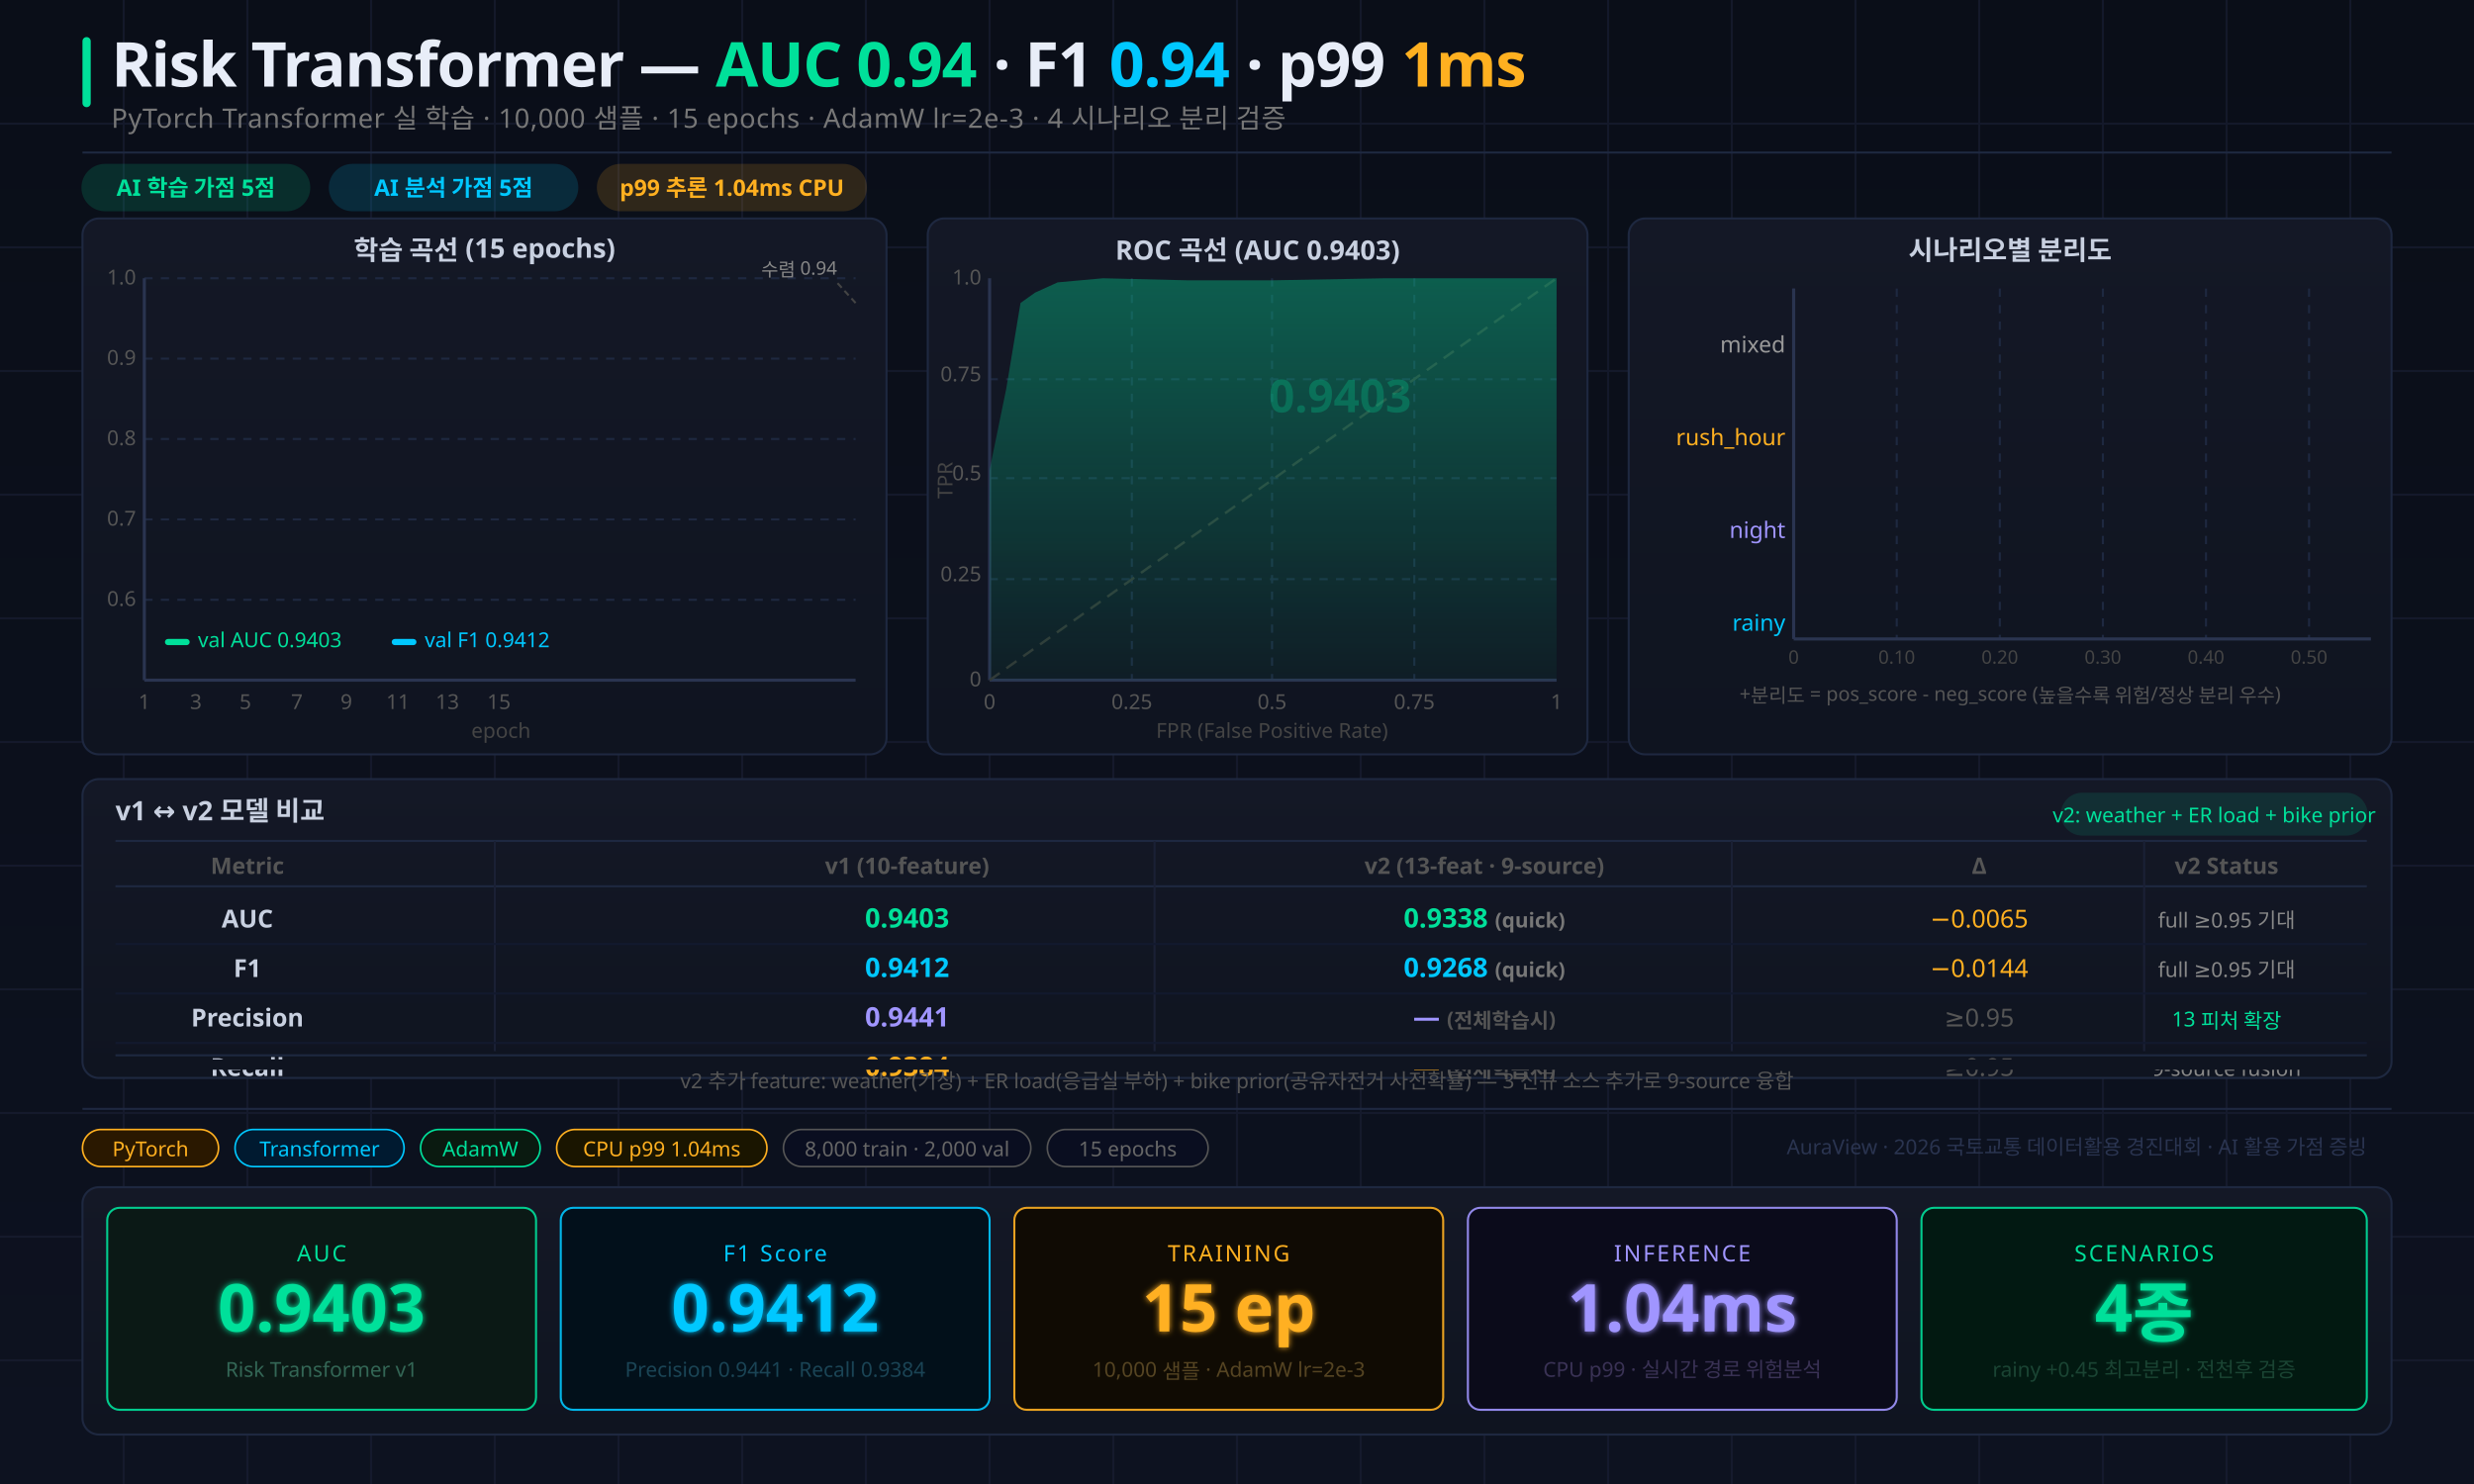
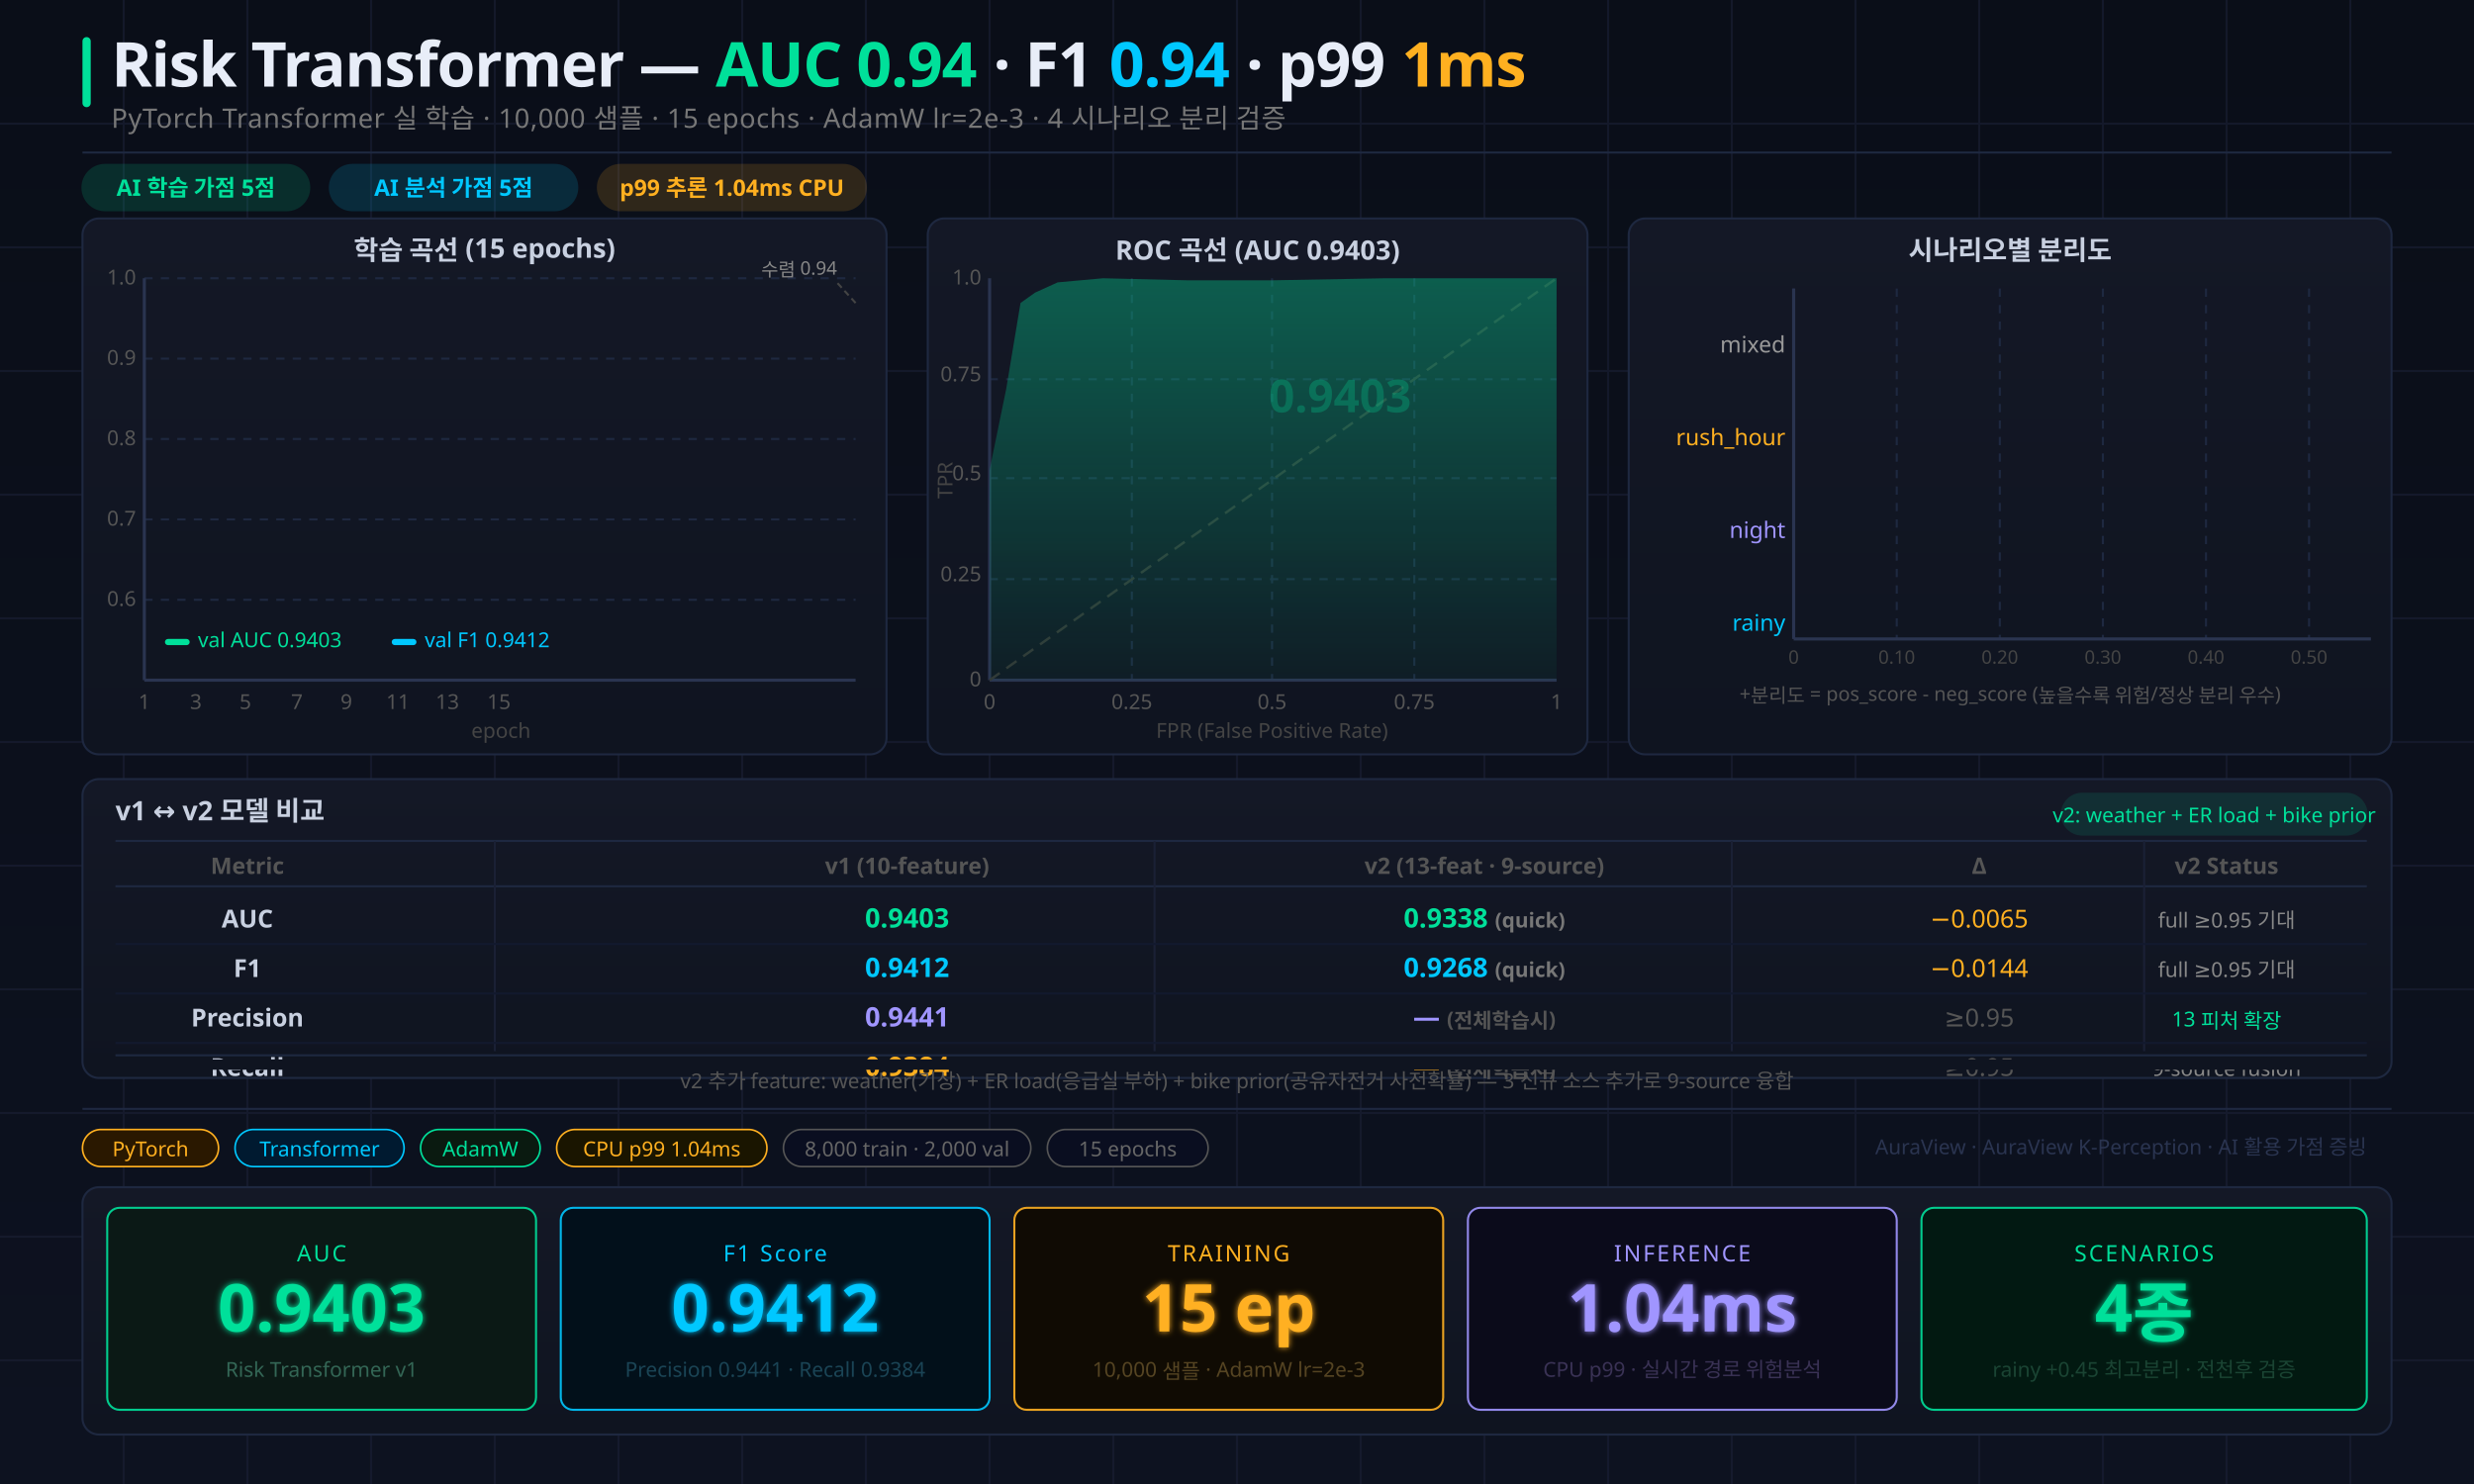
<svg xmlns="http://www.w3.org/2000/svg" viewBox="0 0 1200 720" width="1200" height="720" style="font-family:'Apple SD Gothic Neo','Malgun Gothic','Noto Sans KR',sans-serif;">
  <defs>
    <linearGradient id="bgGrad" x1="0" y1="0" x2="0" y2="1">
      <stop offset="0%" stop-color="#0A0E18" />
      <stop offset="100%" stop-color="#0D1220" />
    </linearGradient>
    <linearGradient id="aucFill" x1="0" y1="0" x2="0" y2="1">
      <stop offset="0%" stop-color="#00E09A" stop-opacity="0.35" />
      <stop offset="100%" stop-color="#00E09A" stop-opacity="0.04" />
    </linearGradient>
    <linearGradient id="panelBg" x1="0" y1="0" x2="0" y2="1">
      <stop offset="0%" stop-color="#141826" />
      <stop offset="100%" stop-color="#0F1420" />
    </linearGradient>
    <filter id="glow" x="-20%" y="-20%" width="140%" height="140%">
      <feGaussianBlur stdDeviation="2.5" result="blur" />
      <feMerge>
        <feMergeNode in="blur" />
        <feMergeNode in="SourceGraphic" />
      </feMerge>
    </filter>
    <filter id="softGlow" x="-10%" y="-10%" width="120%" height="120%">
      <feGaussianBlur stdDeviation="1.5" result="blur" />
      <feMerge>
        <feMergeNode in="blur" />
        <feMergeNode in="SourceGraphic" />
      </feMerge>
    </filter>
    <clipPath id="lcClip">
      <rect x="55" y="110" width="365" height="240" />
    </clipPath>
    <clipPath id="rocClip">
      <rect x="462" y="110" width="300" height="240" />
    </clipPath>
    <clipPath id="barClip">
      <rect x="802" y="110" width="350" height="240" />
    </clipPath>
  </defs>
  <rect width="1200" height="720" fill="url(#bgGrad)" />
  <g stroke="#1A2035" stroke-width="1" opacity="0.6">
    <line x1="60" y1="0" x2="60" y2="720" />
    <line x1="120" y1="0" x2="120" y2="720" />
    <line x1="180" y1="0" x2="180" y2="720" />
    <line x1="240" y1="0" x2="240" y2="720" />
    <line x1="300" y1="0" x2="300" y2="720" />
    <line x1="360" y1="0" x2="360" y2="720" />
    <line x1="420" y1="0" x2="420" y2="720" />
    <line x1="480" y1="0" x2="480" y2="720" />
    <line x1="540" y1="0" x2="540" y2="720" />
    <line x1="600" y1="0" x2="600" y2="720" />
    <line x1="660" y1="0" x2="660" y2="720" />
    <line x1="720" y1="0" x2="720" y2="720" />
    <line x1="780" y1="0" x2="780" y2="720" />
    <line x1="840" y1="0" x2="840" y2="720" />
    <line x1="900" y1="0" x2="900" y2="720" />
    <line x1="960" y1="0" x2="960" y2="720" />
    <line x1="1020" y1="0" x2="1020" y2="720" />
    <line x1="1080" y1="0" x2="1080" y2="720" />
    <line x1="1140" y1="0" x2="1140" y2="720" />
    <line x1="0" y1="60" x2="1200" y2="60" />
    <line x1="0" y1="120" x2="1200" y2="120" />
    <line x1="0" y1="180" x2="1200" y2="180" />
    <line x1="0" y1="240" x2="1200" y2="240" />
    <line x1="0" y1="300" x2="1200" y2="300" />
    <line x1="0" y1="360" x2="1200" y2="360" />
    <line x1="0" y1="420" x2="1200" y2="420" />
    <line x1="0" y1="480" x2="1200" y2="480" />
    <line x1="0" y1="540" x2="1200" y2="540" />
    <line x1="0" y1="600" x2="1200" y2="600" />
    <line x1="0" y1="660" x2="1200" y2="660" />
  </g>
  <rect x="40" y="18" width="4" height="34" rx="2" fill="#00E09A" />
  <text x="54" y="42" font-size="30" font-weight="900" fill="#E8EDF8" letter-spacing="-0.5">
    Risk Transformer —
    <tspan fill="#00E09A"> AUC 0.94</tspan>
    <tspan fill="#E8EDF8"> · F1 </tspan>
    <tspan fill="#00C8FF">0.94</tspan>
    <tspan fill="#E8EDF8"> · p99 </tspan>
    <tspan fill="#FFB020">1ms</tspan>
  </text>
  <text x="54" y="62" font-size="13" fill="#777" letter-spacing="0.3">
    PyTorch Transformer 실 학습 · 10,000 샘플 · 15 epochs · AdamW lr=2e-3 · 4 시나리오 분리 검증
  </text>
  <line x1="40" y1="74" x2="1160" y2="74" stroke="#1E2840" stroke-width="1" />
  <rect x="40" y="80" width="110" height="22" rx="11" fill="#00E09A" opacity="0.15" stroke="#00E09A" stroke-width="1" />
  <text x="95" y="95" font-size="11" fill="#00E09A" text-anchor="middle" font-weight="700">AI 학습 가점 5점</text>
  <rect x="160" y="80" width="120" height="22" rx="11" fill="#00C8FF" opacity="0.15" stroke="#00C8FF" stroke-width="1" />
  <text x="220" y="95" font-size="11" fill="#00C8FF" text-anchor="middle" font-weight="700">AI 분석 가점 5점</text>
  <rect x="290" y="80" width="130" height="22" rx="11" fill="#FFB020" opacity="0.15" stroke="#FFB020" stroke-width="1" />
  <text x="355" y="95" font-size="11" fill="#FFB020" text-anchor="middle" font-weight="700">p99 추론 1.04ms CPU</text>
  <rect x="40" y="106" width="390" height="260" rx="8" fill="url(#panelBg)" stroke="#1E2840" stroke-width="1" />
  <text x="235" y="126" font-size="13" font-weight="700" fill="#C8D0E0" text-anchor="middle">학습 곡선 (15 epochs)</text>
  <g stroke="#1E2840" stroke-width="1" stroke-dasharray="4,4">
    <line x1="70" y1="291" x2="415" y2="291" />
    <line x1="70" y1="252" x2="415" y2="252" />
    <line x1="70" y1="213" x2="415" y2="213" />
    <line x1="70" y1="174" x2="415" y2="174" />
    <line x1="70" y1="135" x2="415" y2="135" />
  </g>
  <g font-size="10" fill="#555" text-anchor="end">
    <text x="66" y="294">0.6</text>
    <text x="66" y="255">0.7</text>
    <text x="66" y="216">0.8</text>
    <text x="66" y="177">0.9</text>
    <text x="66" y="138">1.0</text>
  </g>
  <line x1="70" y1="135" x2="70" y2="330" stroke="#2A3450" stroke-width="1.5" />
  <line x1="70" y1="330" x2="415" y2="330" stroke="#2A3450" stroke-width="1.5" />
  <g font-size="10" fill="#555" text-anchor="middle">
    <text x="70" y="344">1</text>
    <text x="95" y="344">3</text>
    <text x="119" y="344">5</text>
    <text x="144" y="344">7</text>
    <text x="168" y="344">9</text>
    <text x="193" y="344">11</text>
    <text x="217" y="344">13</text>
    <text x="242" y="344">15</text>
  </g>
  <text x="243" y="358" font-size="10" fill="#444" text-anchor="middle">epoch</text>
  <path id="aucLine" d="M70,252 L95,222 L119,205 L144,188 L168,178 L193,171 L218,165 L243,159 L267,155 L292,152 L316,150 L341,148 L366,147 L390,147 L415,147" stroke="#00E09A" stroke-width="2.5" fill="none" filter="url(#softGlow)" stroke-dasharray="600" stroke-dashoffset="600">
    <animate attributeName="stroke-dashoffset" from="600" to="0" dur="2s" begin="0.3s" fill="freeze" calcMode="spline" keySplines="0.4 0 0.2 1" />
  </path>
  <path id="f1Line" d="M70,256 L95,226 L119,209 L144,193 L168,181 L193,174 L218,168 L243,163 L267,158 L292,155 L316,152 L341,149 L366,148 L390,147 L415,147" stroke="#00C8FF" stroke-width="2.5" fill="none" filter="url(#softGlow)" stroke-dasharray="600" stroke-dashoffset="600">
    <animate attributeName="stroke-dashoffset" from="600" to="0" dur="2s" begin="0.5s" fill="freeze" calcMode="spline" keySplines="0.4 0 0.2 1" />
  </path>
  <g fill="#00E09A" opacity="0">
    <circle cx="70" cy="252" r="3.5" />
    <circle cx="95" cy="222" r="3.5" />
    <circle cx="119" cy="205" r="3.5" />
    <circle cx="144" cy="188" r="3.5" />
    <circle cx="168" cy="178" r="3.5" />
    <circle cx="193" cy="171" r="3.5" />
    <circle cx="218" cy="165" r="3.5" />
    <circle cx="243" cy="159" r="3.5" />
    <circle cx="267" cy="155" r="3.5" />
    <circle cx="292" cy="152" r="3.5" />
    <circle cx="316" cy="150" r="3.5" />
    <circle cx="341" cy="148" r="3.5" />
    <circle cx="366" cy="147" r="3.5" />
    <circle cx="390" cy="147" r="3.5" />
    <circle cx="415" cy="147" r="3.5" />
    <animate attributeName="opacity" from="0" to="1" dur="0.5s" begin="2.3s" fill="freeze" />
  </g>
  <g fill="#00C8FF" opacity="0">
    <circle cx="70" cy="256" r="3" />
    <circle cx="95" cy="226" r="3" />
    <circle cx="119" cy="209" r="3" />
    <circle cx="144" cy="193" r="3" />
    <circle cx="168" cy="181" r="3" />
    <circle cx="193" cy="174" r="3" />
    <circle cx="218" cy="168" r="3" />
    <circle cx="243" cy="163" r="3" />
    <circle cx="267" cy="158" r="3" />
    <circle cx="292" cy="155" r="3" />
    <circle cx="316" cy="152" r="3" />
    <circle cx="341" cy="149" r="3" />
    <circle cx="366" cy="148" r="3" />
    <circle cx="390" cy="147" r="3" />
    <circle cx="415" cy="147" r="3" />
    <animate attributeName="opacity" from="0" to="1" dur="0.5s" begin="2.5s" fill="freeze" />
  </g>
  <rect x="80" y="310" width="12" height="3" rx="1.5" fill="#00E09A" />
  <text x="96" y="314" font-size="10" fill="#00E09A">val AUC 0.9403</text>
  <rect x="190" y="310" width="12" height="3" rx="1.5" fill="#00C8FF" />
  <text x="206" y="314" font-size="10" fill="#00C8FF">val F1 0.9412</text>
  <line x1="415" y1="147" x2="405" y2="136" stroke="#444" stroke-width="1" stroke-dasharray="3,2" />
  <text x="406" y="134" font-size="9" fill="#888" text-anchor="end">수렴 0.94</text>
  <rect x="450" y="106" width="320" height="260" rx="8" fill="url(#panelBg)" stroke="#1E2840" stroke-width="1" />
  <text x="610" y="126" font-size="13" font-weight="700" fill="#C8D0E0" text-anchor="middle">ROC 곡선 (AUC 0.9403)</text>
  <g stroke="#1E2840" stroke-width="1" stroke-dasharray="4,4">
    <line x1="480" y1="232" x2="755" y2="232" />
    <line x1="617" y1="135" x2="617" y2="330" />
    <line x1="480" y1="184" x2="755" y2="184" />
    <line x1="480" y1="281" x2="755" y2="281" />
    <line x1="549" y1="135" x2="549" y2="330" />
    <line x1="686" y1="135" x2="686" y2="330" />
  </g>
  <line x1="480" y1="330" x2="755" y2="330" stroke="#2A3450" stroke-width="1.5" />
  <line x1="480" y1="135" x2="480" y2="330" stroke="#2A3450" stroke-width="1.5" />
  <g font-size="10" fill="#555">
    <text x="480" y="344" text-anchor="middle">0</text>
    <text x="549" y="344" text-anchor="middle">0.25</text>
    <text x="617" y="344" text-anchor="middle">0.5</text>
    <text x="686" y="344" text-anchor="middle">0.75</text>
    <text x="755" y="344" text-anchor="middle">1</text>
  </g>
  <g font-size="10" fill="#555" text-anchor="end">
    <text x="476" y="333">0</text>
    <text x="476" y="282">0.25</text>
    <text x="476" y="233">0.5</text>
    <text x="476" y="185">0.75</text>
    <text x="476" y="138">1.0</text>
  </g>
  <text x="617" y="358" font-size="10" fill="#444" text-anchor="middle">FPR (False Positive Rate)</text>
  <text x="462" y="233" font-size="10" fill="#444" text-anchor="middle" transform="rotate(-90,462,233)">TPR</text>
  <line x1="480" y1="330" x2="755" y2="135" stroke="#333" stroke-width="1.2" stroke-dasharray="6,4" />
  <path d="M480,330 L480,228 L488,189 L495,147 L502,142 L513,137 L535,135 L576,136 L617,136 L672,135 L755,135 L755,330 Z" fill="url(#aucFill)" stroke="none" />
  <path id="rocCurve" d="M480,330 L480,228 L488,189 L495,147 L502,142 L513,137 L535,135 L576,136 L617,136 L672,135 L755,135" stroke="#00E09A" stroke-width="2.5" fill="none" filter="url(#softGlow)" stroke-dasharray="700" stroke-dashoffset="700">
    <animate attributeName="stroke-dashoffset" from="700" to="0" dur="2s" begin="0.8s" fill="freeze" calcMode="spline" keySplines="0.4 0 0.2 1" />
  </path>
  <circle cx="495" cy="147" r="5" fill="#FFB020" stroke="#0A0E18" stroke-width="2" opacity="0">
    <animate attributeName="opacity" from="0" to="1" dur="0.4s" begin="2.8s" fill="freeze" />
  </circle>
  <line x1="495" y1="147" x2="530" y2="130" stroke="#FFB020" stroke-width="1" stroke-dasharray="3,2" opacity="0">
    <animate attributeName="opacity" from="0" to="1" dur="0.4s" begin="2.8s" fill="freeze" />
  </line>
  <text x="532" y="129" font-size="9" fill="#FFB020" opacity="0">
    FPR=0.056 TPR=0.938
    <animate attributeName="opacity" from="0" to="1" dur="0.4s" begin="2.8s" fill="freeze" />
  </text>
  <text x="650" y="200" font-size="22" font-weight="900" fill="#00E09A" opacity="0.25" text-anchor="middle">0.9403</text>
  <rect x="790" y="106" width="370" height="260" rx="8" fill="url(#panelBg)" stroke="#1E2840" stroke-width="1" />
  <text x="975" y="126" font-size="13" font-weight="700" fill="#C8D0E0" text-anchor="middle">시나리오별 분리도</text>
  <g stroke="#1E2840" stroke-width="1" stroke-dasharray="4,4">
    <line x1="870" y1="140" x2="870" y2="310" />
    <line x1="920" y1="140" x2="920" y2="310" />
    <line x1="970" y1="140" x2="970" y2="310" />
    <line x1="1020" y1="140" x2="1020" y2="310" />
    <line x1="1070" y1="140" x2="1070" y2="310" />
    <line x1="1120" y1="140" x2="1120" y2="310" />
  </g>
  <g font-size="9" fill="#444" text-anchor="middle">
    <text x="870" y="322">0</text>
    <text x="920" y="322">0.10</text>
    <text x="970" y="322">0.20</text>
    <text x="1020" y="322">0.30</text>
    <text x="1070" y="322">0.40</text>
    <text x="1120" y="322">0.50</text>
  </g>
  <line x1="870" y1="140" x2="870" y2="310" stroke="#2A3450" stroke-width="1.5" />
  <line x1="870" y1="310" x2="1150" y2="310" stroke="#2A3450" stroke-width="1.5" />
  <text x="866" y="171" font-size="11" fill="#999" text-anchor="end">mixed</text>
  <rect x="870" y="152" width="0" height="28" rx="3" fill="#888">
    <animate attributeName="width" from="0" to="195" dur="1s" begin="0.5s" fill="freeze" calcMode="spline" keySplines="0.4 0 0.2 1" />
  </rect>
  <text x="1070" y="171" font-size="12" font-weight="700" fill="#AAA" opacity="0">
    +0.39
    <animate attributeName="opacity" from="0" to="1" dur="0.4s" begin="1.5s" fill="freeze" />
  </text>
  <text x="866" y="216" font-size="11" fill="#FFB020" text-anchor="end">rush_hour</text>
  <rect x="870" y="197" width="0" height="28" rx="3" fill="#FFB020">
    <animate attributeName="width" from="0" to="210" dur="1s" begin="0.7s" fill="freeze" calcMode="spline" keySplines="0.4 0 0.2 1" />
  </rect>
  <text x="1085" y="216" font-size="12" font-weight="700" fill="#FFB020" opacity="0">
    +0.42
    <animate attributeName="opacity" from="0" to="1" dur="0.4s" begin="1.7s" fill="freeze" />
  </text>
  <text x="866" y="261" font-size="11" fill="#A095FF" text-anchor="end">night</text>
  <rect x="870" y="242" width="0" height="28" rx="3" fill="#A095FF">
    <animate attributeName="width" from="0" to="205" dur="1s" begin="0.9s" fill="freeze" calcMode="spline" keySplines="0.4 0 0.2 1" />
  </rect>
  <text x="1080" y="261" font-size="12" font-weight="700" fill="#A095FF" opacity="0">
    +0.41
    <animate attributeName="opacity" from="0" to="1" dur="0.4s" begin="1.9s" fill="freeze" />
  </text>
  <text x="866" y="306" font-size="11" fill="#00C8FF" text-anchor="end">rainy</text>
  <rect x="870" y="287" width="0" height="28" rx="3" fill="#00C8FF">
    <animate attributeName="width" from="0" to="225" dur="1s" begin="1.1s" fill="freeze" calcMode="spline" keySplines="0.4 0 0.2 1" />
  </rect>
  <text x="1100" y="306" font-size="12" font-weight="700" fill="#00C8FF" opacity="0">
    +0.45
    <animate attributeName="opacity" from="0" to="1" dur="0.4s" begin="2.1s" fill="freeze" />
  </text>
  <text x="975" y="340" font-size="9.5" fill="#555" text-anchor="middle">+분리도 = pos_score - neg_score (높을수록 위험/정상 분리 우수)</text>
  <rect x="40" y="378" width="1120" height="145" rx="8" fill="url(#panelBg)" stroke="#1E2840" stroke-width="1" />
  <text x="56" y="398" font-size="13" font-weight="700" fill="#C8D0E0">v1 ↔ v2 모델 비교</text>
  <rect x="1000" y="385" width="148" height="20" rx="10" fill="#00E09A" opacity="0.12" stroke="#00E09A" stroke-width="0.8" />
  <text x="1074" y="399" font-size="10" fill="#00E09A" text-anchor="middle">v2: weather + ER load + bike prior</text>
  <line x1="56" y1="408" x2="1148" y2="408" stroke="#1E2840" stroke-width="1" />
  <g font-size="11" font-weight="700" fill="#555">
    <text x="120" y="424" text-anchor="middle">Metric</text>
    <text x="440" y="424" text-anchor="middle">v1 (10-feature)</text>
    <text x="720" y="424" text-anchor="middle">v2 (13-feat · 9-source)</text>
    <text x="960" y="424" text-anchor="middle">Δ</text>
    <text x="1080" y="424" text-anchor="middle">v2 Status</text>
  </g>
  <line x1="56" y1="430" x2="1148" y2="430" stroke="#1E2840" stroke-width="1" />
  <g stroke="#1A2035" stroke-width="1">
    <line x1="240" y1="408" x2="240" y2="510" />
    <line x1="560" y1="408" x2="560" y2="510" />
    <line x1="840" y1="408" x2="840" y2="510" />
    <line x1="1040" y1="408" x2="1040" y2="510" />
  </g>
  <text x="120" y="450" font-size="12" fill="#C8D0E0" text-anchor="middle" font-weight="600">AUC</text>
  <text x="440" y="450" font-size="13" fill="#00E09A" text-anchor="middle" font-weight="700">0.9403</text>
  <text x="720" y="450" font-size="13" fill="#00E09A" text-anchor="middle" font-weight="700">0.9338 <tspan font-size="10" fill="#777">(quick)</tspan>
  </text>
  <text x="960" y="450" font-size="12" fill="#FFB020" text-anchor="middle">−0.0065</text>
  <text x="1080" y="450" font-size="10" fill="#888" text-anchor="middle">full ≥0.95 기대</text>
  <line x1="56" y1="458" x2="1148" y2="458" stroke="#12192E" stroke-width="1" />
  <text x="120" y="474" font-size="12" fill="#C8D0E0" text-anchor="middle" font-weight="600">F1</text>
  <text x="440" y="474" font-size="13" fill="#00C8FF" text-anchor="middle" font-weight="700">0.9412</text>
  <text x="720" y="474" font-size="13" fill="#00C8FF" text-anchor="middle" font-weight="700">0.9268 <tspan font-size="10" fill="#777">(quick)</tspan>
  </text>
  <text x="960" y="474" font-size="12" fill="#FFB020" text-anchor="middle">−0.0144</text>
  <text x="1080" y="474" font-size="10" fill="#888" text-anchor="middle">full ≥0.95 기대</text>
  <line x1="56" y1="482" x2="1148" y2="482" stroke="#12192E" stroke-width="1" />
  <text x="120" y="498" font-size="12" fill="#C8D0E0" text-anchor="middle" font-weight="600">Precision</text>
  <text x="440" y="498" font-size="13" fill="#A095FF" text-anchor="middle" font-weight="700">0.9441</text>
  <text x="720" y="498" font-size="13" fill="#A095FF" text-anchor="middle" font-weight="700">— <tspan font-size="10" fill="#555">(전체학습시)</tspan>
  </text>
  <text x="960" y="498" font-size="12" fill="#555" text-anchor="middle">≥0.95</text>
  <text x="1080" y="498" font-size="10" fill="#00E09A" text-anchor="middle">13 피처 확장</text>
  <line x1="56" y1="506" x2="1148" y2="506" stroke="#12192E" stroke-width="1" />
  <text x="120" y="522" font-size="12" fill="#C8D0E0" text-anchor="middle" font-weight="600">Recall</text>
  <text x="440" y="522" font-size="13" fill="#FFB020" text-anchor="middle" font-weight="700">0.9384</text>
  <text x="720" y="522" font-size="13" fill="#FFB020" text-anchor="middle" font-weight="700">— <tspan font-size="10" fill="#555">(전체학습시)</tspan>
  </text>
  <text x="960" y="522" font-size="12" fill="#555" text-anchor="middle">≥0.95</text>
  <text x="1080" y="522" font-size="10" fill="#888" text-anchor="middle">9-source fusion</text>
  <line x1="56" y1="512" x2="1148" y2="512" stroke="#1E2840" stroke-width="1" />
  <rect x="56" y="514" width="1092" height="5" rx="0" fill="#0F1420" />
  <text x="600" y="528" font-size="10" fill="#555" text-anchor="middle">v2 추가 feature: weather(기상) + ER load(응급실 부하) + bike prior(공유자전거 사전확률) — 3 신규 소스 추가로 9-source 융합</text>
  <line x1="40" y1="538" x2="1160" y2="538" stroke="#1E2840" stroke-width="1" />
  <g font-size="10" fill="#444">
    <rect x="40" y="548" width="66" height="18" rx="9" fill="#2A1800" stroke="#FFB020" stroke-width="0.8" />
    <text x="73" y="561" text-anchor="middle" fill="#FFB020">PyTorch</text>
    <rect x="114" y="548" width="82" height="18" rx="9" fill="#001A30" stroke="#00C8FF" stroke-width="0.8" />
    <text x="155" y="561" text-anchor="middle" fill="#00C8FF">Transformer</text>
    <rect x="204" y="548" width="58" height="18" rx="9" fill="#0A1A10" stroke="#00E09A" stroke-width="0.8" />
    <text x="233" y="561" text-anchor="middle" fill="#00E09A">AdamW</text>
    <rect x="270" y="548" width="102" height="18" rx="9" fill="#1A1500" stroke="#FFB020" stroke-width="0.8" />
    <text x="321" y="561" text-anchor="middle" fill="#FFB020">CPU p99 1.04ms</text>
    <rect x="380" y="548" width="120" height="18" rx="9" fill="#0A0E20" stroke="#555" stroke-width="0.8" />
    <text x="440" y="561" text-anchor="middle" fill="#666">8,000 train · 2,000 val</text>
    <rect x="508" y="548" width="78" height="18" rx="9" fill="#0A0E20" stroke="#555" stroke-width="0.8" />
    <text x="547" y="561" text-anchor="middle" fill="#666">15 epochs</text>
  </g>
-   <text x="1148" y="560" font-size="10" fill="#2A3450" text-anchor="end">AuraView · 2026 국토교통 데이터활용 경진대회 · AI 활용 가점 증빙</text>
+   <text x="1148" y="560" font-size="10" fill="#2A3450" text-anchor="end">AuraView · AuraView K-Perception · AI 활용 가점 증빙</text>
  <rect x="40" y="576" width="1120" height="120" rx="8" fill="url(#panelBg)" stroke="#1E2840" stroke-width="1" />
  <rect x="52" y="586" width="208" height="98" rx="6" fill="#0A1A14" stroke="#00E09A" stroke-width="1" opacity="0.9" />
  <text x="156" y="612" font-size="11" fill="#00E09A" text-anchor="middle" letter-spacing="1">AUC</text>
  <text x="156" y="646" font-size="32" font-weight="900" fill="#00E09A" text-anchor="middle" filter="url(#softGlow)">0.9403</text>
  <text x="156" y="668" font-size="10" fill="#336655" text-anchor="middle">Risk Transformer v1</text>
  <rect x="272" y="586" width="208" height="98" rx="6" fill="#00101A" stroke="#00C8FF" stroke-width="1" opacity="0.9" />
  <text x="376" y="612" font-size="11" fill="#00C8FF" text-anchor="middle" letter-spacing="1">F1 Score</text>
  <text x="376" y="646" font-size="32" font-weight="900" fill="#00C8FF" text-anchor="middle" filter="url(#softGlow)">0.9412</text>
  <text x="376" y="668" font-size="10" fill="#1A4455" text-anchor="middle">Precision 0.9441 · Recall 0.9384</text>
  <rect x="492" y="586" width="208" height="98" rx="6" fill="#100A00" stroke="#FFB020" stroke-width="1" opacity="0.9" />
  <text x="596" y="612" font-size="11" fill="#FFB020" text-anchor="middle" letter-spacing="1">TRAINING</text>
  <text x="596" y="646" font-size="32" font-weight="900" fill="#FFB020" text-anchor="middle" filter="url(#softGlow)">15 ep</text>
  <text x="596" y="668" font-size="10" fill="#554422" text-anchor="middle">10,000 샘플 · AdamW lr=2e-3</text>
  <rect x="712" y="586" width="208" height="98" rx="6" fill="#0A0A1A" stroke="#A095FF" stroke-width="1" opacity="0.9" />
  <text x="816" y="612" font-size="11" fill="#A095FF" text-anchor="middle" letter-spacing="1">INFERENCE</text>
  <text x="816" y="646" font-size="32" font-weight="900" fill="#A095FF" text-anchor="middle" filter="url(#softGlow)">1.04ms</text>
  <text x="816" y="668" font-size="10" fill="#3A3255" text-anchor="middle">CPU p99 · 실시간 경로 위험분석</text>
  <rect x="932" y="586" width="216" height="98" rx="6" fill="#001A10" stroke="#00E09A" stroke-width="1" opacity="0.9" />
  <text x="1040" y="612" font-size="11" fill="#00E09A" text-anchor="middle" letter-spacing="1">SCENARIOS</text>
  <text x="1040" y="646" font-size="32" font-weight="900" fill="#00E09A" text-anchor="middle" filter="url(#softGlow)">4종</text>
  <text x="1040" y="668" font-size="10" fill="#1A4433" text-anchor="middle">rainy +0.45 최고분리 · 전천후 검증</text>
</svg>
